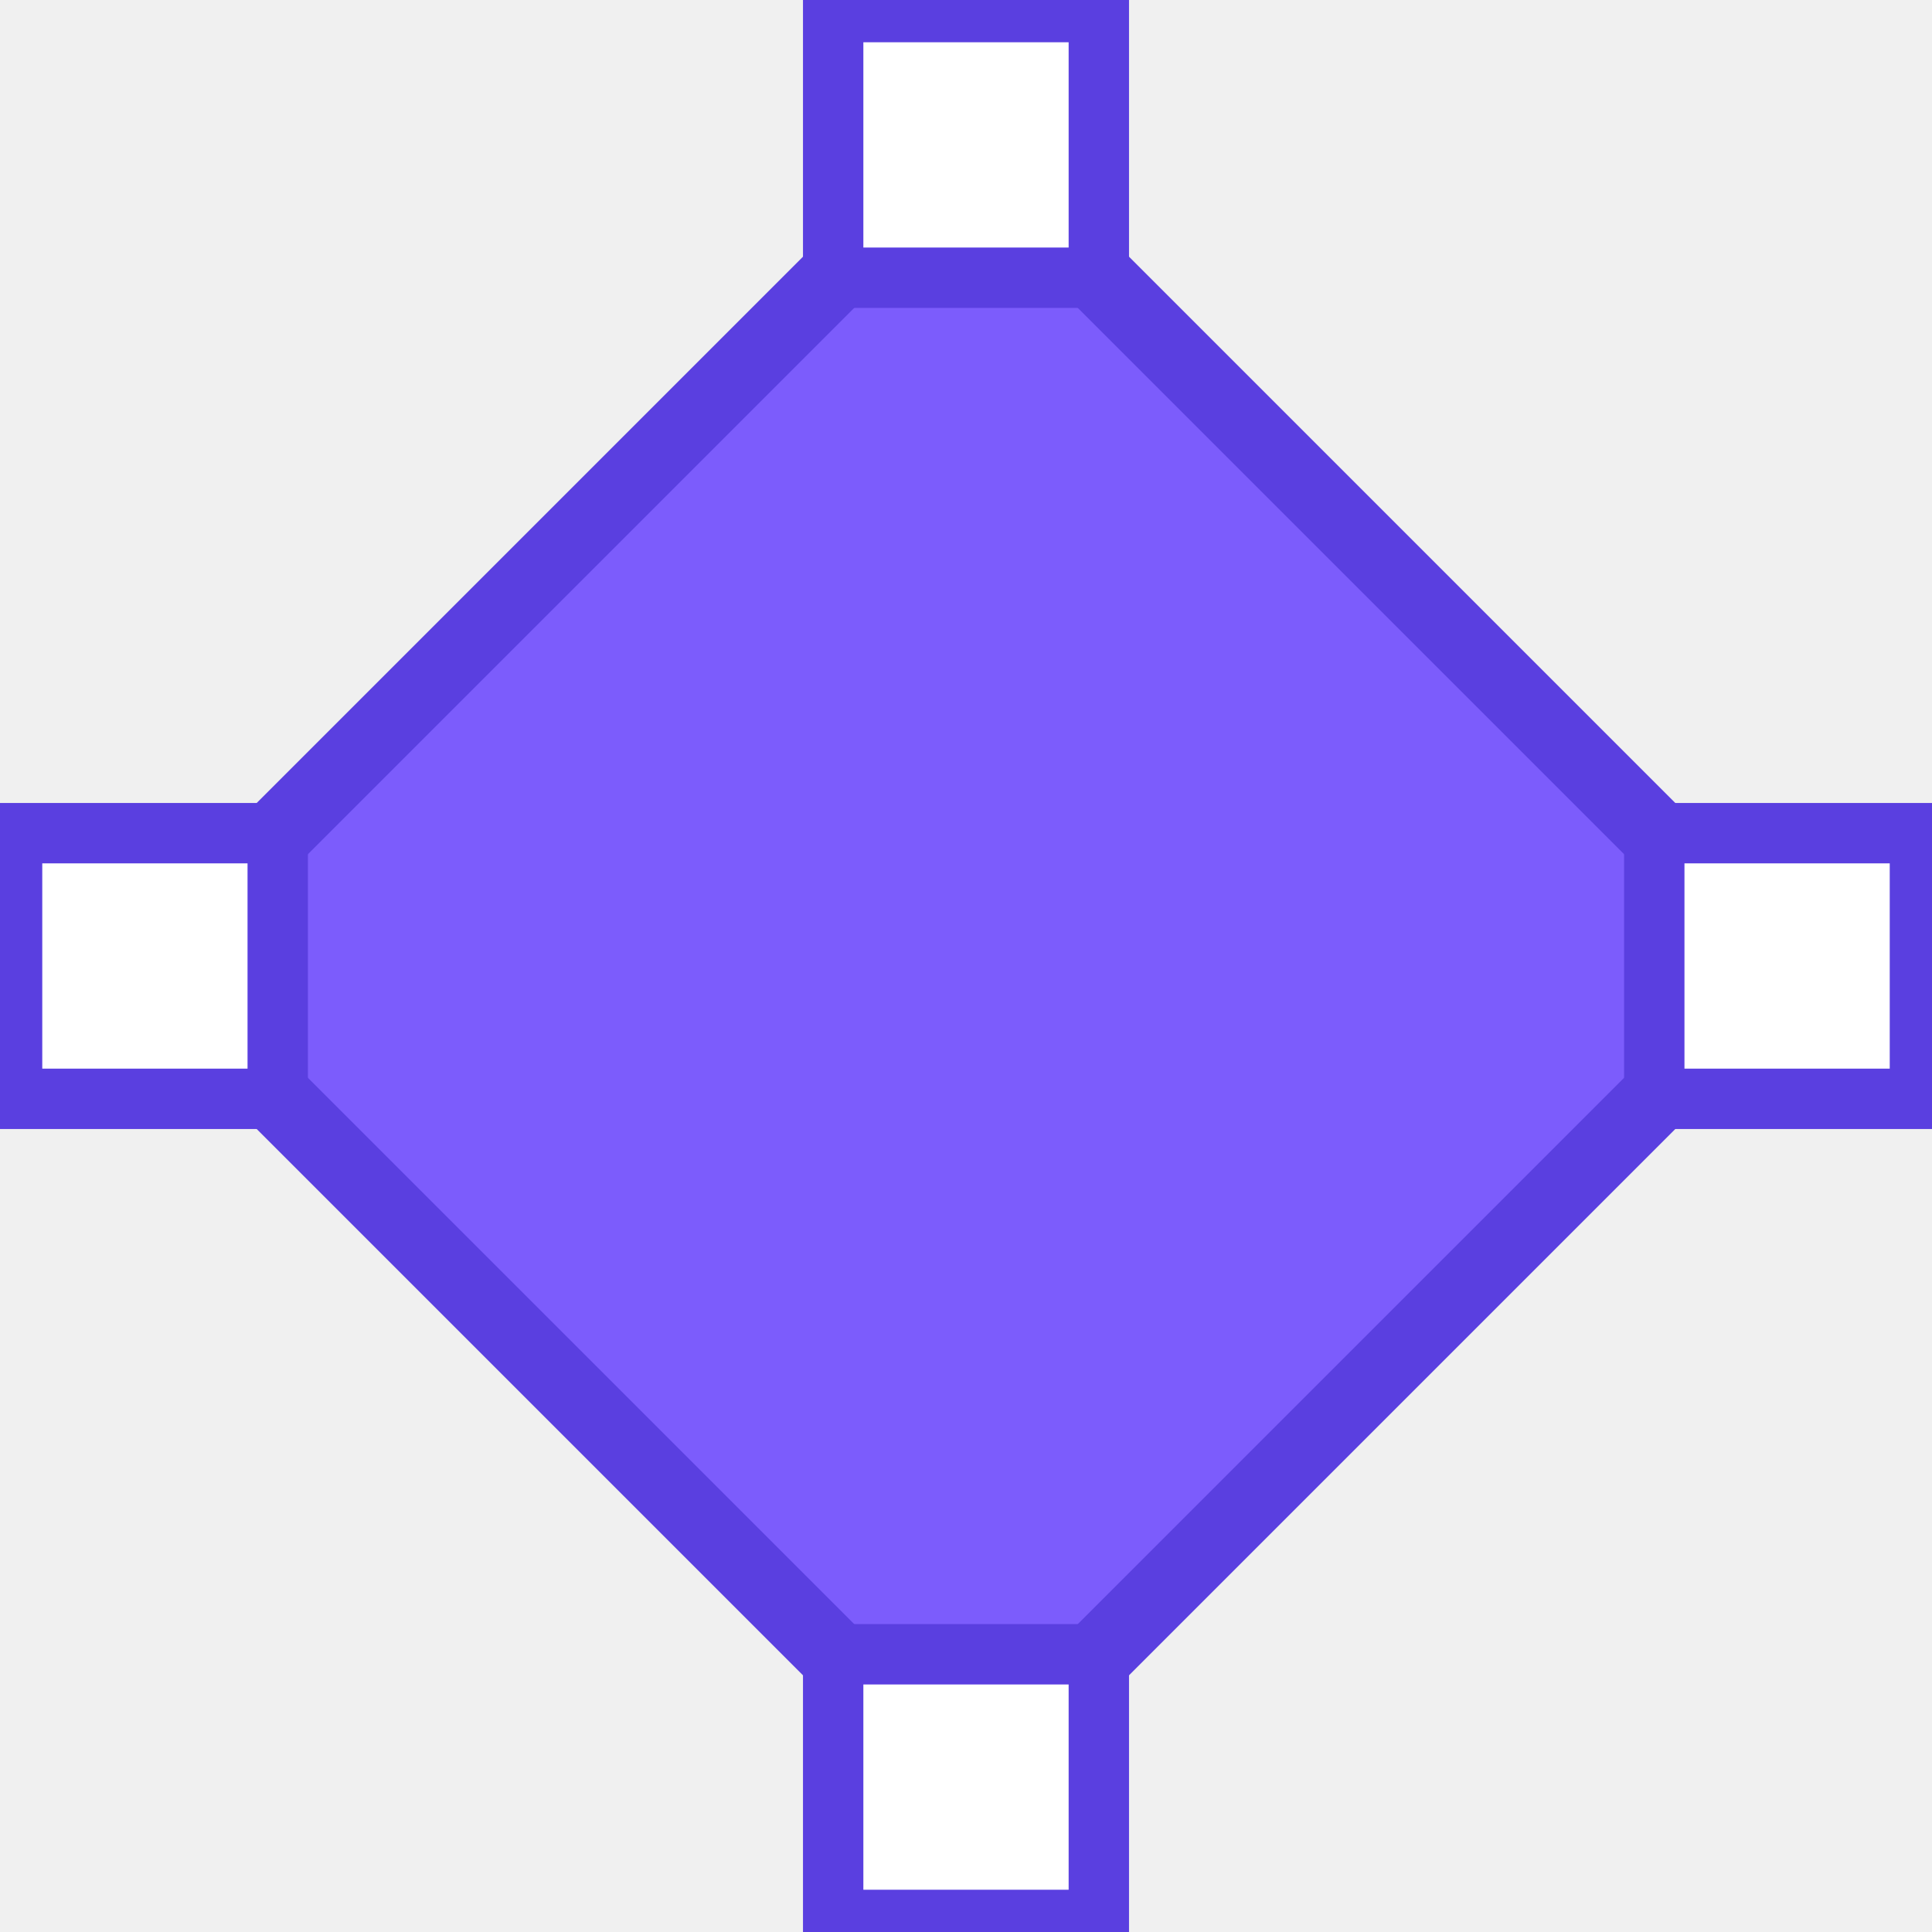
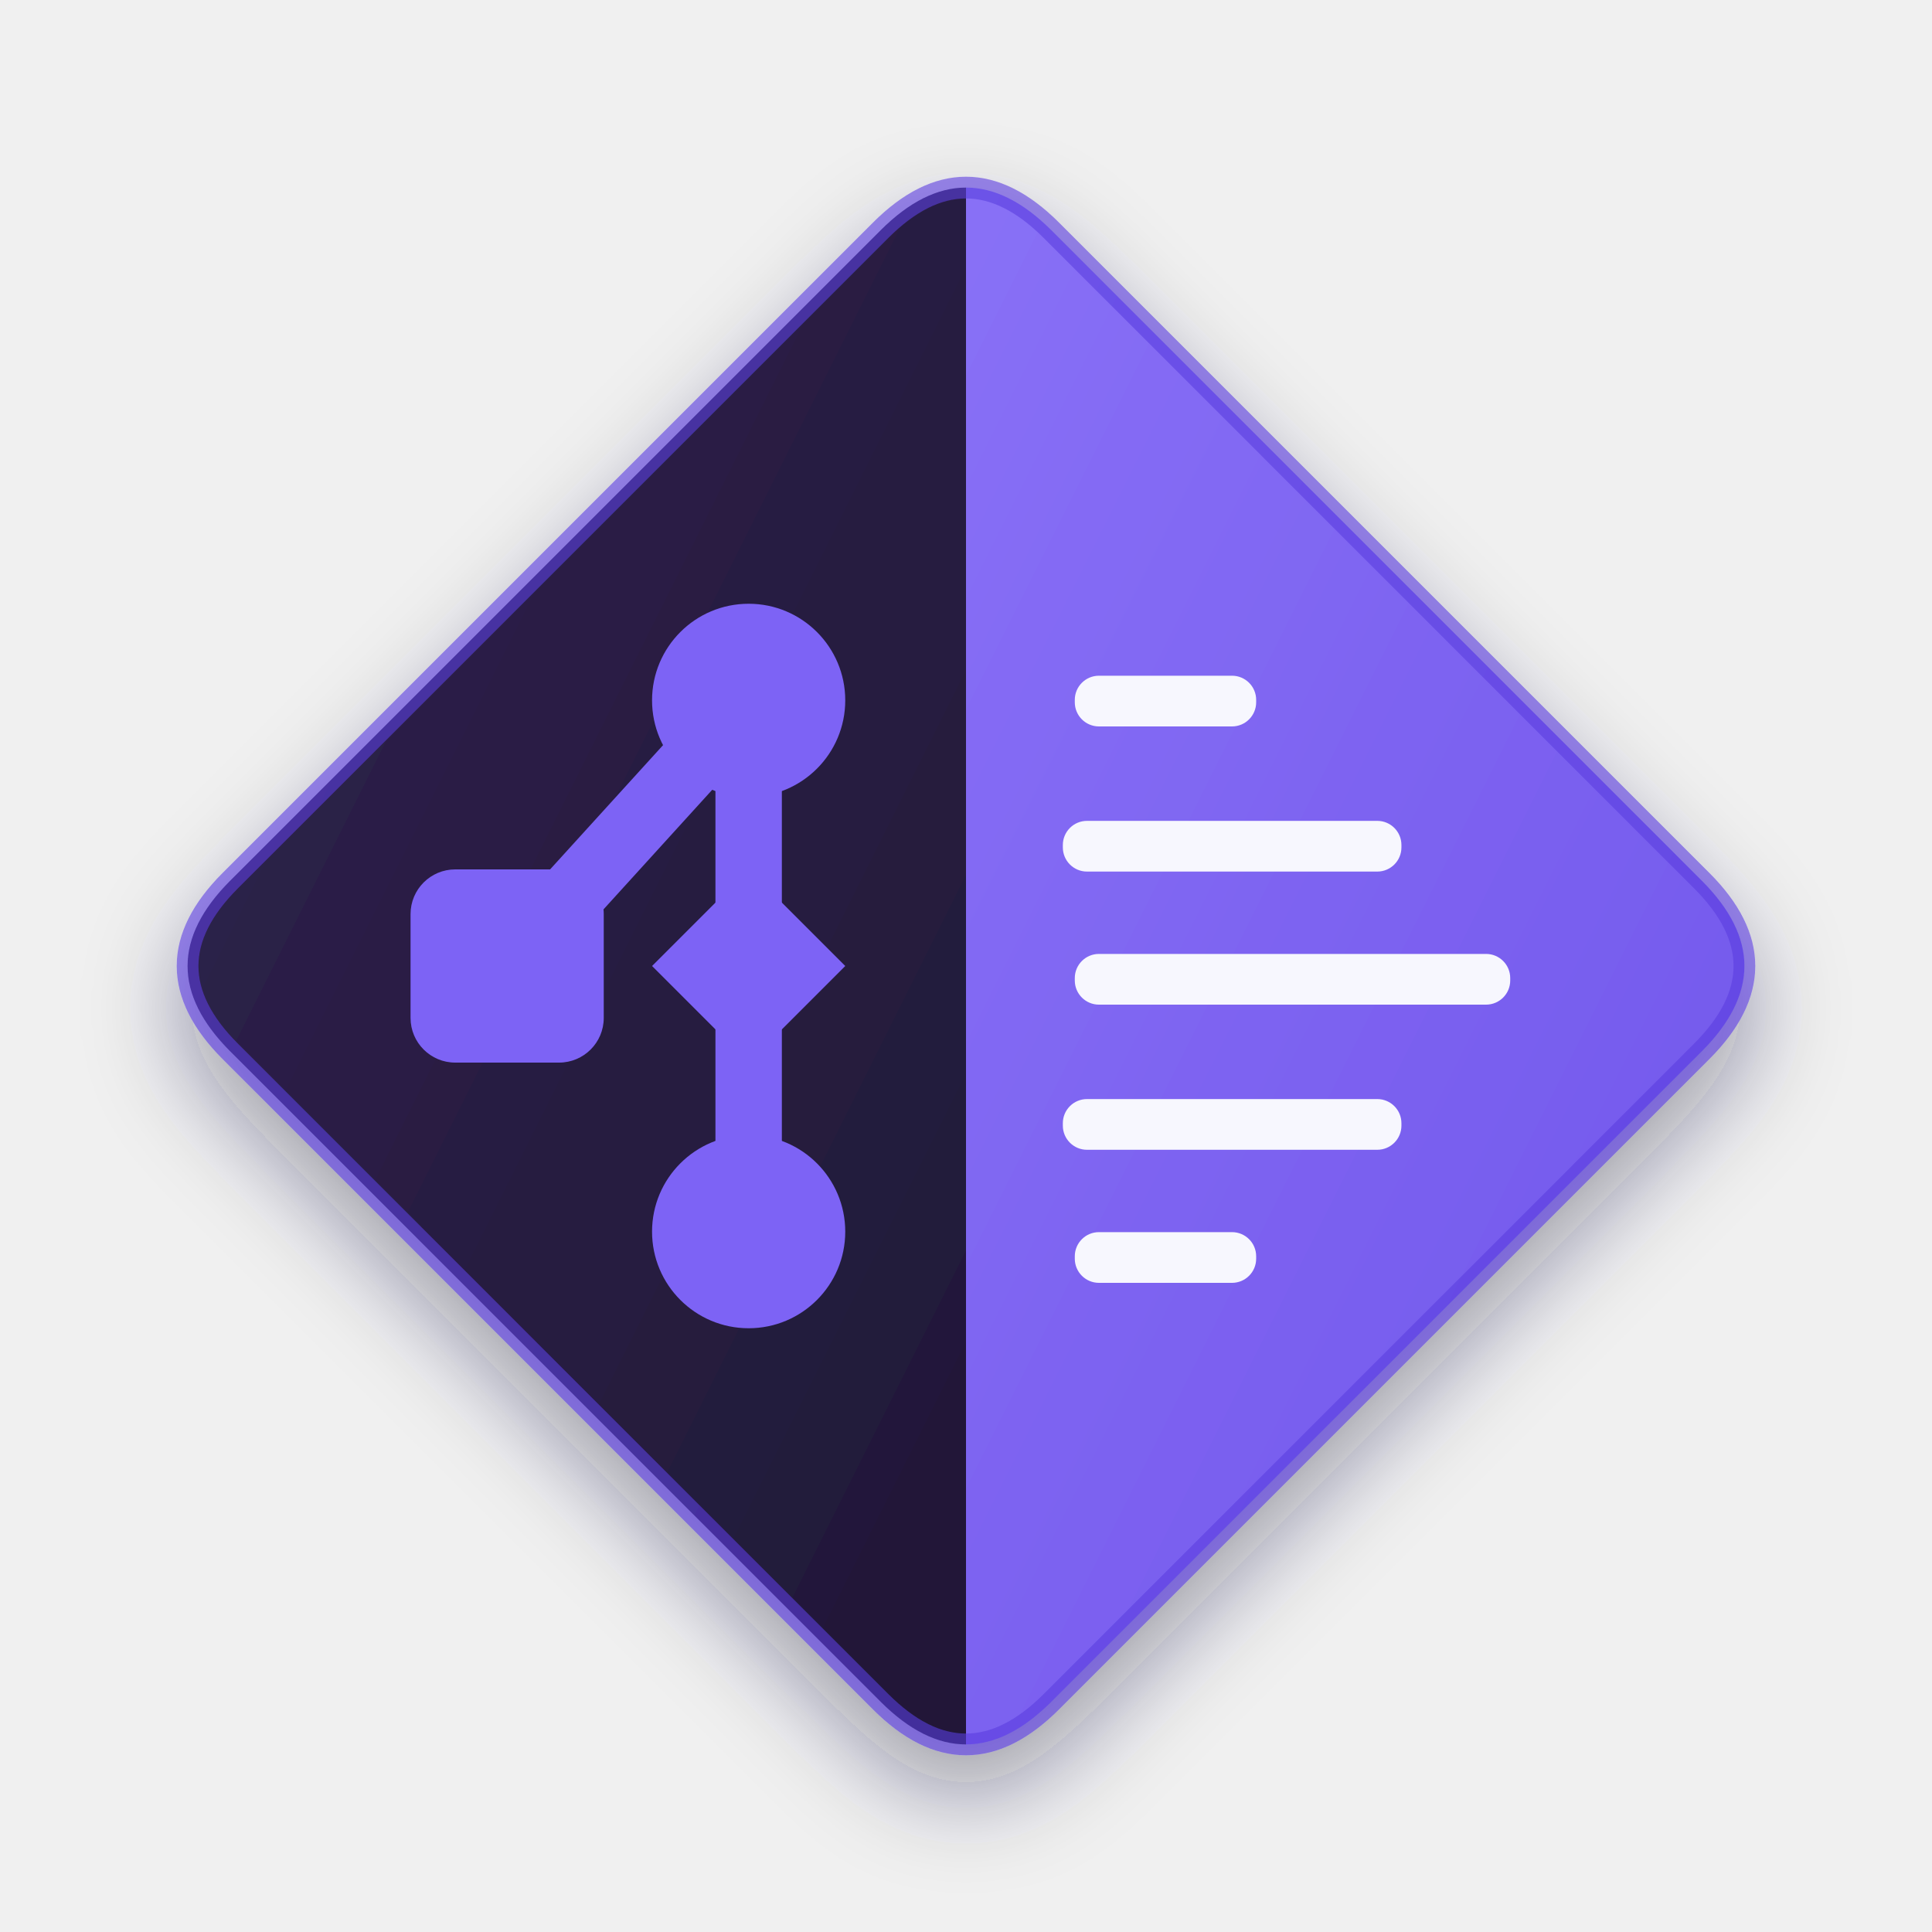
<svg xmlns="http://www.w3.org/2000/svg" viewBox="0 0 16 16" width="128" height="128">
-   <path d="M8 1.2 L14.8 8 L8 14.8 L1.2 8 Z" fill="#7C5CFC" stroke="#5A3FE0" stroke-width="0.6" />
-   <g fill="#ffffff" stroke="#5A3FE0" stroke-width="0.5">
-     <rect x="6.9" y="0.1" width="2.2" height="2.2" />
-     <rect x="13.7" y="6.9" width="2.2" height="2.2" />
-     <rect x="6.9" y="13.7" width="2.2" height="2.2" />
-     <rect x="0.1" y="6.9" width="2.2" height="2.2" />
+   <defs>
+     <clipPath id="diamondClip">
+       <path d="M8.707 1.907 L14.093 7.293 Q14.8 8 14.093 8.707 L8.707 14.093                Q8 14.8 7.293 14.093 L1.907 8.707 Q1.2 8 1.907 7.293                L7.293 1.907 Q8 1.2 8.707 1.907 Z" />
+     </clipPath>
+     <linearGradient id="leftGrad" x1="0" y1="0" x2="1" y2="1">
+       <stop offset="0" stop-color="#332552" />
+       <stop offset="1" stop-color="#1F1735" />
+     </linearGradient>
+     <linearGradient id="rightGrad" x1="0" y1="0" x2="1" y2="1">
+       <stop offset="0" stop-color="#8A72F7" />
+       <stop offset="1" stop-color="#6B4FE8" />
+     </linearGradient>
+     <filter id="shadow" x="-30%" y="-30%" width="160%" height="160%">
+       <feDropShadow dx="0" dy="0.35" stdDeviation="0.4" flood-color="#20153D" flood-opacity="0.4" />
+     </filter>
+   </defs>
+   <g filter="url(#shadow)">
+     <g clip-path="url(#diamondClip)">
+       <rect x="0" y="0" width="8" height="16" fill="url(#leftGrad)" />
+       <rect x="8" y="0" width="8" height="16" fill="url(#rightGrad)" />
+     </g>
+     <path d="M8.707 1.907 L14.093 7.293 Q14.8 8 14.093 8.707 L8.707 14.093              Q8 14.8 7.293 14.093 L1.907 8.707 Q1.2 8 1.907 7.293              L7.293 1.907 Q8 1.2 8.707 1.907 Z" fill="none" stroke="#5A3FE0" stroke-width="0.18" stroke-opacity="0.6" />
+   </g>
+   <g stroke="#7D63F5" stroke-width="0.55" stroke-linecap="round">
+     <line x1="4.2" y1="8.0" x2="6.2" y2="5.8" />
+     <line x1="6.2" y1="5.8" x2="6.2" y2="8.0" />
+     <line x1="6.2" y1="8.0" x2="6.2" y2="10.2" />
+   </g>
+   <circle cx="6.2" cy="5.8" r="0.8" fill="#7D63F5" />
+   <circle cx="6.2" cy="10.2" r="0.8" fill="#7D63F5" />
+   <path d="M6.2 7.2 L7.0 8.0 L6.2 8.8 L5.4 8.0 Z" fill="#7D63F5" />
+   <rect x="3.4" y="7.2" width="1.6" height="1.6" rx="0.37" fill="#7D63F5" />
+   <g fill="#F7F7FE">
+     <rect x="8.901" y="5.596" width="1.502" height="0.42" rx="0.2" />
+     <rect x="8.802" y="6.798" width="2.804" height="0.42" rx="0.2" />
+     <rect x="8.901" y="7.900" width="3.606" height="0.42" rx="0.2" />
+     <rect x="8.802" y="9.102" width="2.804" height="0.42" rx="0.2" />
+     <rect x="8.901" y="10.204" width="1.502" height="0.42" rx="0.2" />
  </g>
</svg>
